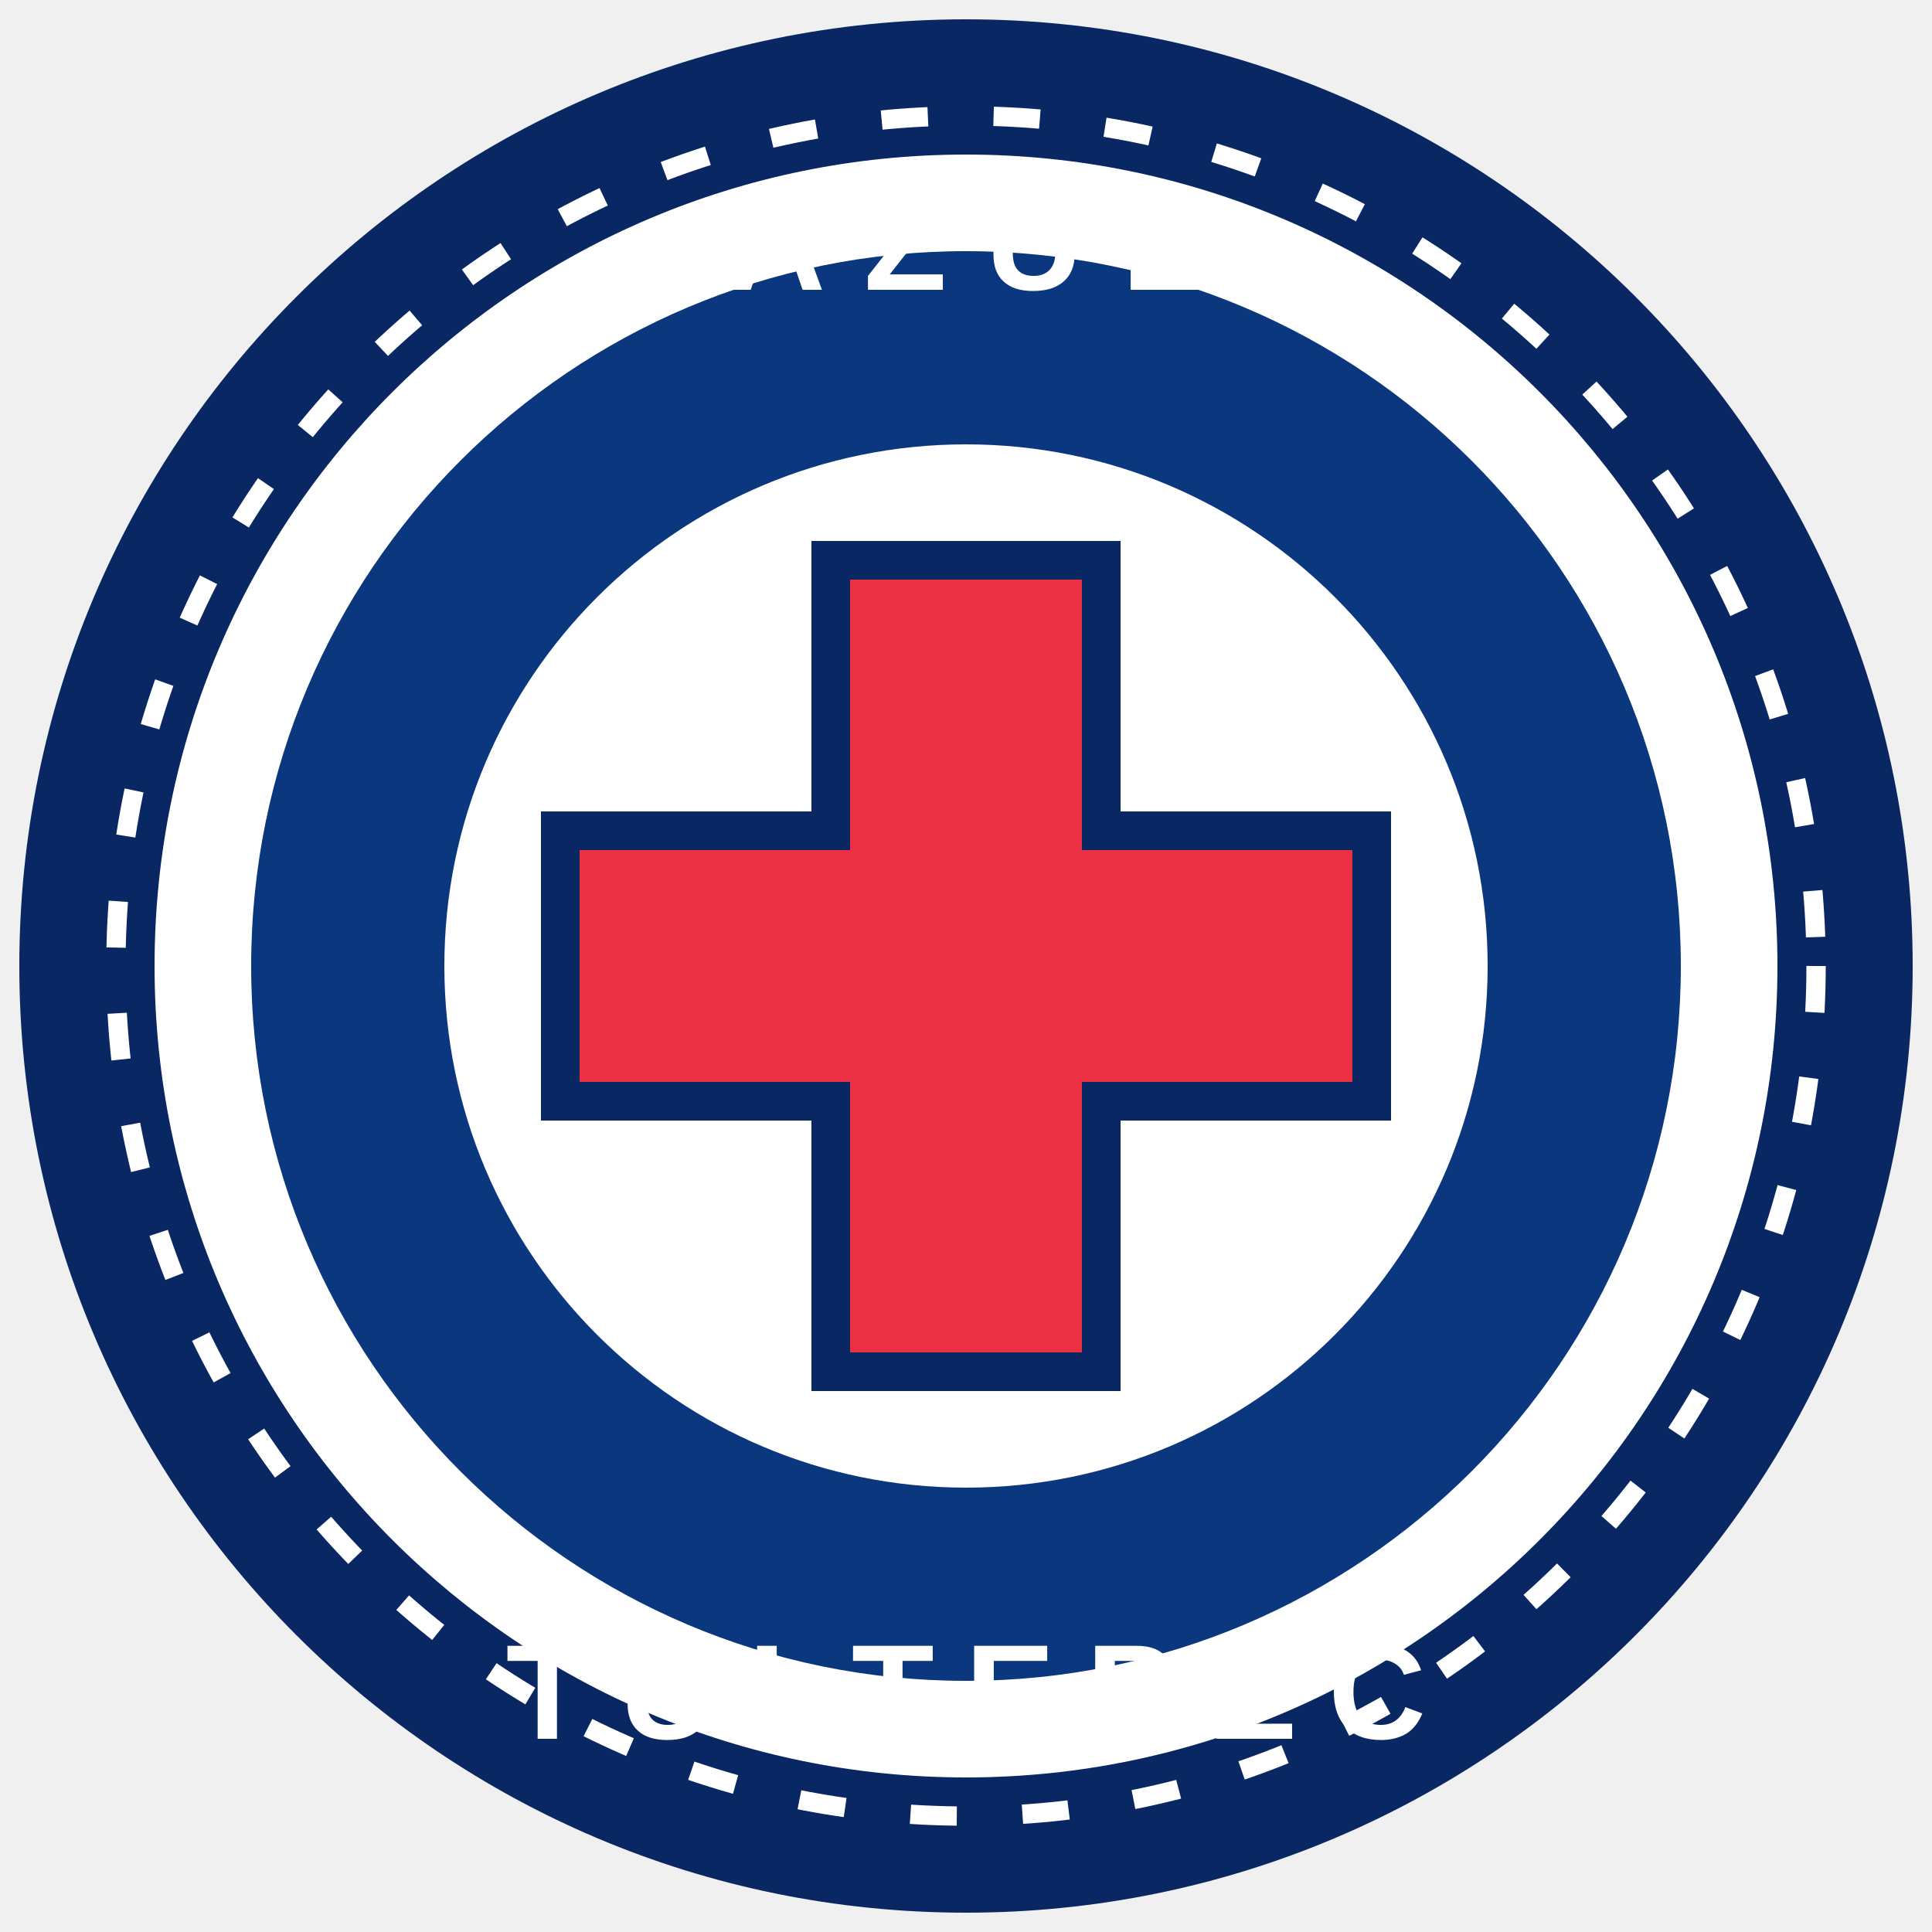
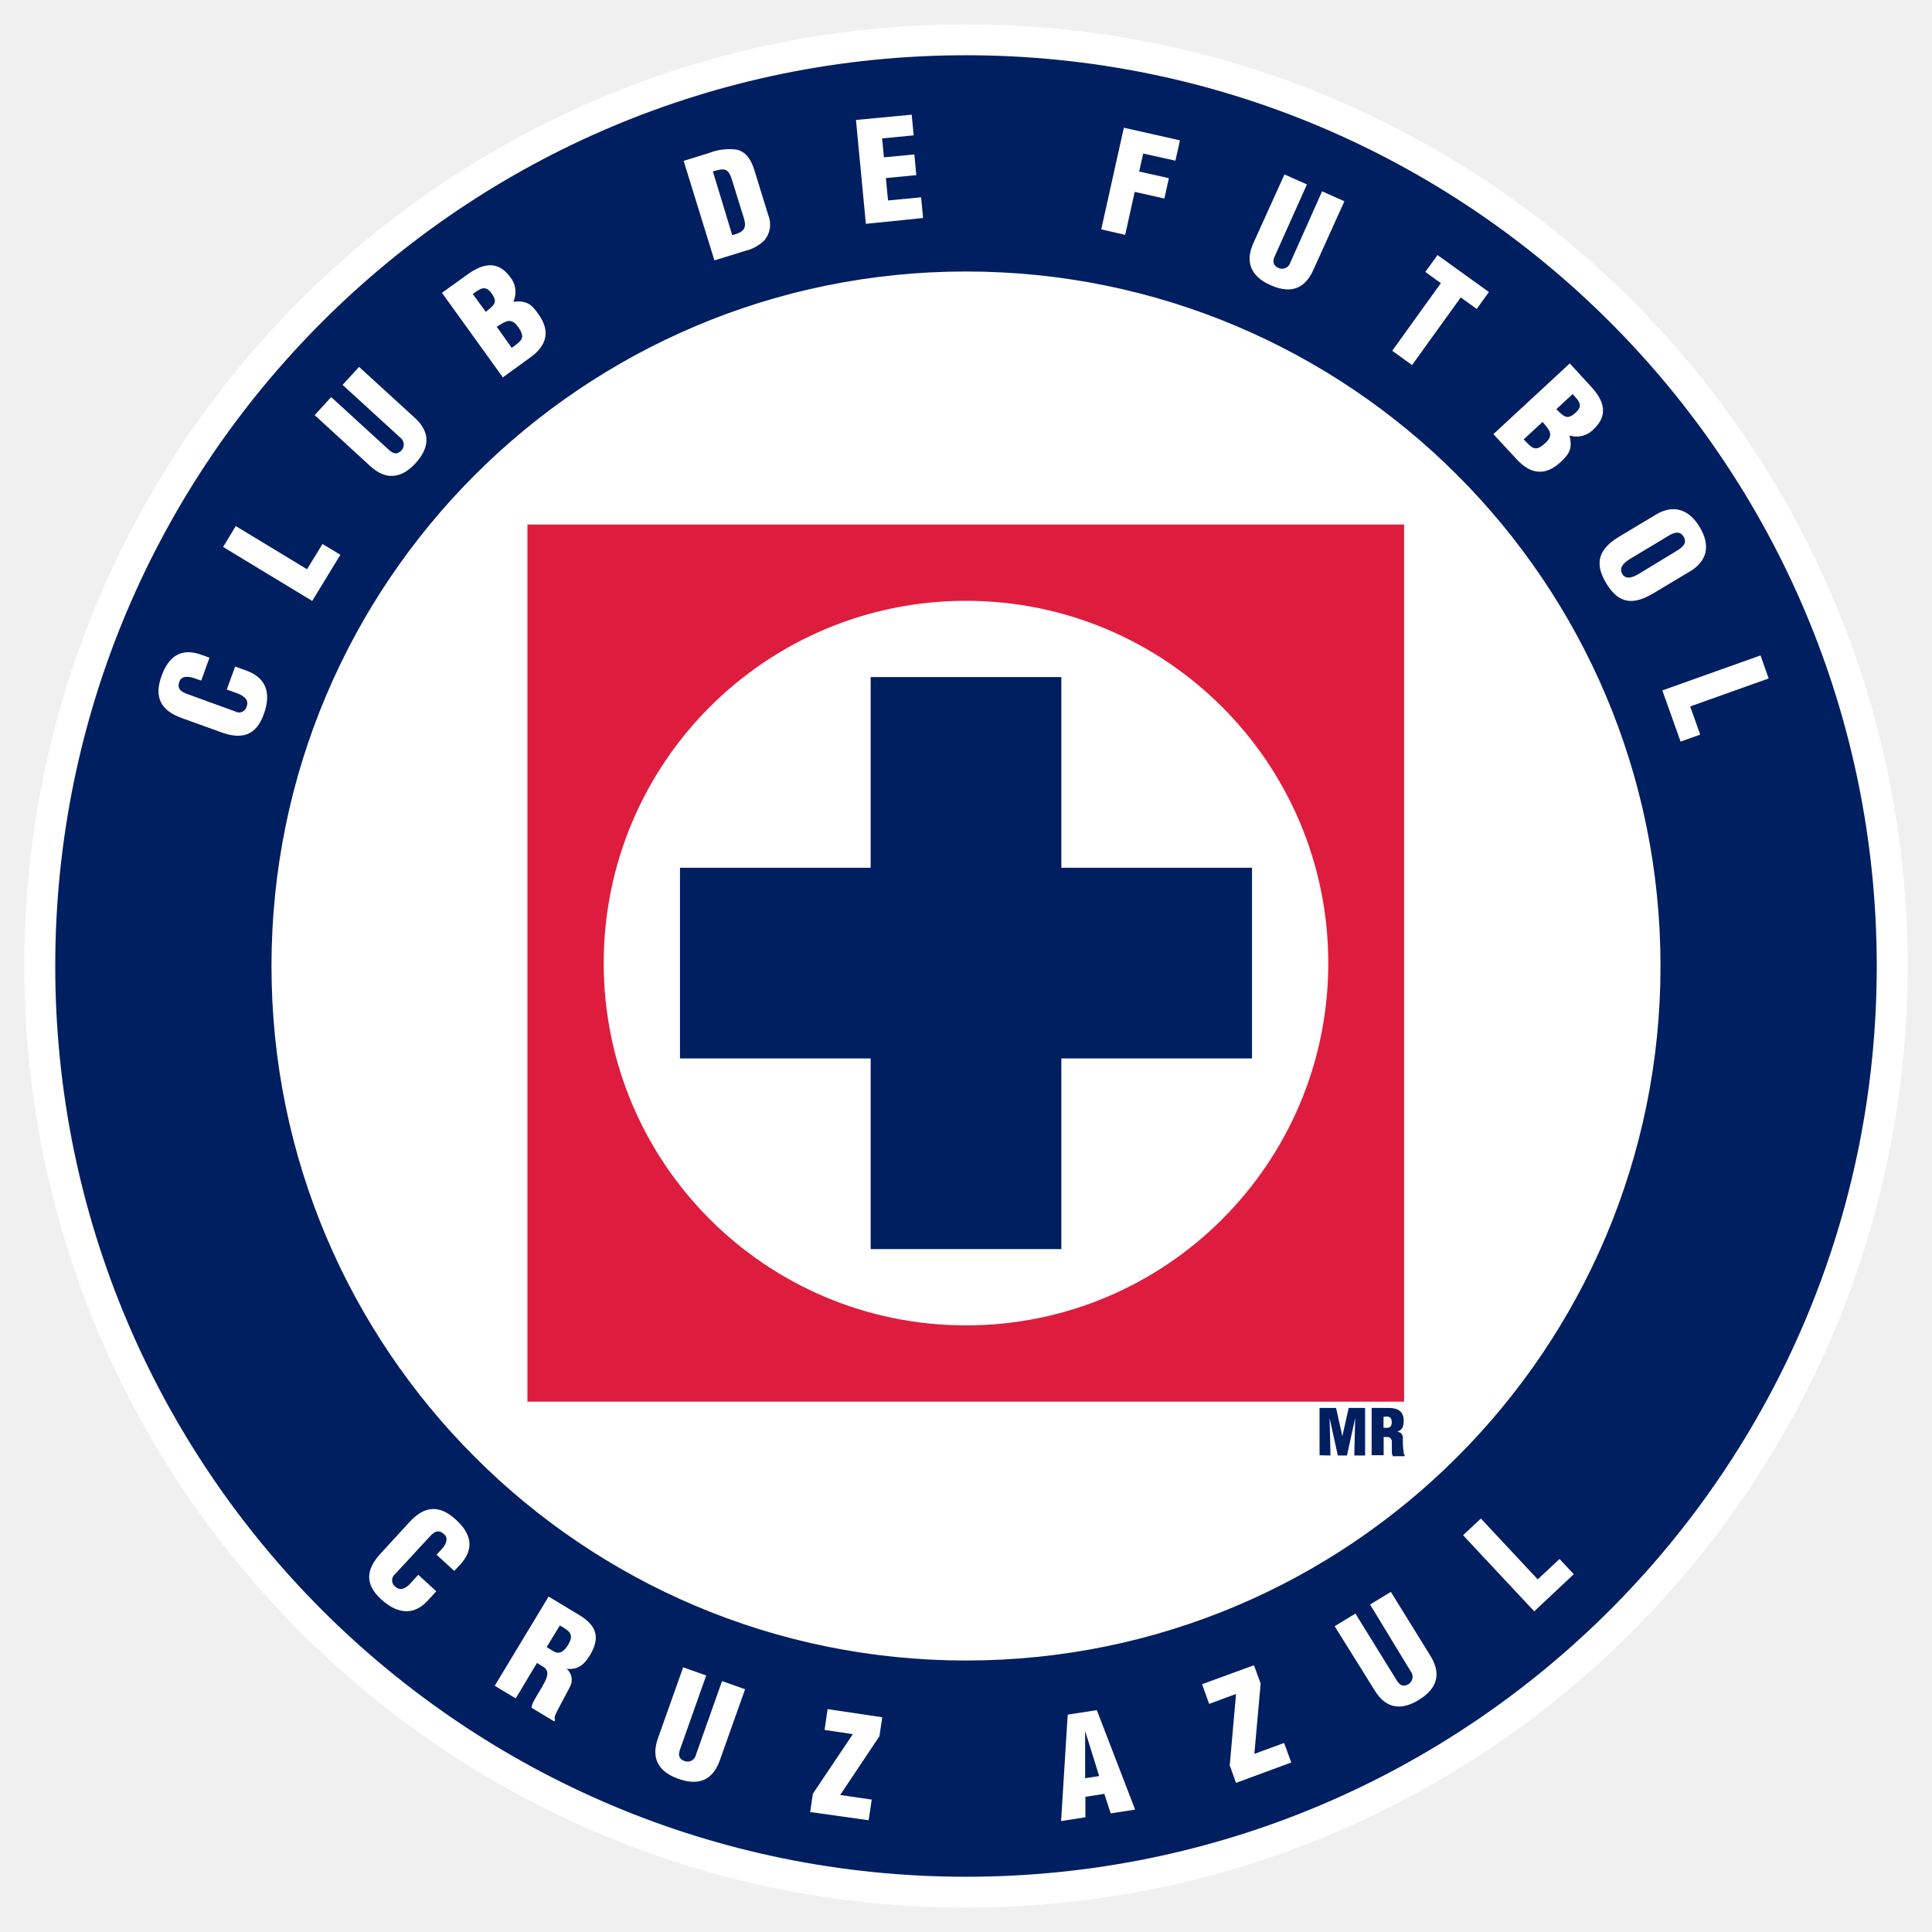
- <svg xmlns="http://www.w3.org/2000/svg" viewBox="0 0 100 100" role="img" aria-label="Emblema conceptual de academia">
-   <circle cx="50" cy="50" r="49" fill="#092763" />
-   <circle cx="50" cy="50" r="42" fill="#fff" />
-   <circle cx="50" cy="50" r="37" fill="#0a377e" />
-   <circle cx="50" cy="50" r="27" fill="#fff" />
-   <path d="M43 29H57V43H71V57H57V71H43V57H29V43H43Z" fill="#ec3145" stroke="#092763" stroke-width="2" />
-   <circle cx="50" cy="50" r="44" fill="none" stroke="white" stroke-width="1" stroke-dasharray="2.4 3.4" />
-   <g fill="#fff" font-family="Arial,sans-serif" font-weight="bold" font-size="7" text-anchor="middle">
-     <text x="50" y="15" letter-spacing="2">AZUL</text>
-     <text x="50" y="90" letter-spacing="1.6">TULTEPEC</text>
-   </g>
+ <svg xmlns="http://www.w3.org/2000/svg" id="Layer_1" data-name="Layer 1" viewBox="0 0 306 306">
+   <defs>
+     <style>.cls-1{fill:#fff;}.cls-2{fill:#001f60;}.cls-3{fill:#de1d3e;}</style>
+   </defs>
+   <circle id="circle3" class="cls-1" cx="153" cy="153" r="149.14" />
+   <path id="path47" class="cls-2" d="M297.25,153A144.25,144.25,0,1,1,153,8.75,144.28,144.28,0,0,1,297.25,153ZM153,43A110,110,0,1,0,263,153,110,110,0,0,0,153,43Z" />
+   <path id="path5" class="cls-3" d="M222.46,222H83.54V83.08H222.39V222ZM153,95.16a57.38,57.38,0,1,0,57.38,57.38A57.4,57.4,0,0,0,153,95.16Z" />
+   <path id="polygon7" class="cls-2" d="M198.3,137.44H168.1v-30.2H137.9v30.2H107.7v30.2h30.2v30.2h30.2v-30.2h30.2Z" />
+   <path id="path9" class="cls-2" d="M209,230.49V223h2.61l1,4.48,1-4.48h2.6v7.53H214.5l.14-5.94-1.3,5.94h-1.45l-1.3-5.94.14,5.94Z" />
+   <path id="path11" class="cls-2" d="M219.13,230.49h-1.88V223H220c1.45,0,2.32.57,2.32,2,0,.87-.15,1.45-1,1.74.58.15.87.44.87,1a13.66,13.66,0,0,0,.15,2.47c0,.14.14.14.14.29v.14h-1.88c0-.14-.15-.29-.15-.43v-1.74a.78.78,0,0,0-.58-.87h-.72v2.9Zm0-4.35h.58c.58,0,.72-.43.72-.87,0-.87-.43-1-1.3-.87Z" />
+   <path class="cls-1" d="M69.14,246.24l.72-.78c1-1,1.07-1.92.54-2.41-.88-.83-1.54-.54-2.27.25l-5.54,6a1.26,1.26,0,0,0,0,2c1,.89,2,0,2.66-.78l1-1.1,2.85,2.62-1.37,1.49c-1.92,2.09-4.46,2.44-7.38-.24-2.62-2.41-2.36-4.74-.08-7.22l4.59-5c2.43-2.64,4.77-2.75,7.38-.35,2.43,2.23,2.93,4.61.65,7.09l-.94,1Z" />
+   <path class="cls-1" d="M81.68,269l-3.32-2,8.53-14.13,4.84,2.92c2.72,1.63,3.41,3.54,1.72,6.35-.91,1.51-1.91,2.37-3.7,2.17l0,0a2.29,2.29,0,0,1,.54,2.82c-.59,1.19-2,3.63-2.39,4.65a1.42,1.42,0,0,0,0,.68l-.11.19-3.62-2.18a3.31,3.31,0,0,1,.3-.92c.69-1.28,1.47-2.41,1.9-3.33s.51-1.65-.23-2.17l-1.09-.66Zm4.9-8.12,1.13.68c1,.58,1.72-.17,2.25-1,1-1.67.36-2.17-1.29-3.11Z" />
+   <path class="cls-1" d="M108.2,264.08l3.65,1.29-4.15,11.74c-.27.75-.27,1.47.77,1.84a1.37,1.37,0,0,0,1.77-1.06l4.12-11.63,3.65,1.29-4,11.26c-.94,2.64-2.84,4.25-6.57,2.93-3.09-1.09-4.37-3.2-3.24-6.4Z" />
+   <path class="cls-1" d="M131.08,270.7l8.66,1.29-.45,3-6.22,9.31,5,.73-.49,3.27L128.32,287l.43-2.91,6.33-9.43L130.6,274Z" />
+   <path class="cls-1" d="M168.06,288.43l1.05-16.86,4.61-.71,6.07,15.76-3.88.59-1-3.09-3,.47,0,3.24Zm3.81-14.26h0l0,7.47,2.22-.34Z" />
+   <path class="cls-1" d="M190.39,266.75l8.22-3,1.06,2.89-1,11.15,4.71-1.73,1.14,3.09-8.75,3.23-1-2.77,1-11.31-4.26,1.57Z" />
+   <path class="cls-1" d="M211.39,257.57l3.29-2,6.55,10.59c.41.67,1,1.13,1.91.55a1.38,1.38,0,0,0,.29-2L217,254.13l3.29-2,6.28,10.15c1.47,2.38,1.53,4.87-1.83,6.95-2.79,1.73-5.24,1.41-7-1.48Z" />
+   <path class="cls-1" d="M243,255.21l-11.27-12.05,2.82-2.65,9,9.64,3.46-3.23,2.25,2.41Z" />
+   <path class="cls-1" d="M31.87,107.8l-1-.35c-1.33-.48-2.18-.25-2.43.43-.43,1.13.1,1.62,1.11,2l7.67,2.79a1.25,1.25,0,0,0,1.86-.8c.44-1.24-.8-1.81-1.75-2.15l-1.41-.51,1.32-3.64,1.9.69c2.67,1,4,3.17,2.63,6.89-1.21,3.35-3.46,4-6.63,2.87l-6.37-2.3c-3.37-1.22-4.38-3.34-3.18-6.67,1.12-3.11,3.12-4.49,6.28-3.35l1.31.47Z" />
+   <path class="cls-1" d="M49.45,95.18,35.34,86.63l2-3.31,11.29,6.84,2.45-4,2.83,1.71Z" />
+   <path class="cls-1" d="M49.84,65.75l2.61-2.86,9.19,8.4c.59.54,1.25.82,2,0a1.38,1.38,0,0,0-.27-2l-9.11-8.33,2.61-2.85,8.82,8.06c2.06,1.88,2.8,4.26.13,7.19-2.21,2.42-4.65,2.77-7.15.49Z" />
+   <path class="cls-1" d="M79.64,59.77,70,46.38l4.07-2.93c2.37-1.7,4.78-2.27,6.72.42a3.69,3.69,0,0,1,.51,3.92l0,0c2-.21,2.84.29,4,2,1.95,2.71,1.25,5-1.3,6.82Zm-2.7-10.38c1.31-1.08,2-1.45.87-3-1-1.32-1.82-.61-2.93.18Zm4.11,5.71c1.55-1.16,2.28-1.53,1-3.34-1.12-1.55-2-.87-3.37,0Z" />
+   <path class="cls-1" d="M113.15,41.24l-4.87-15.76,4-1.24a9,9,0,0,1,4.38-.55c1.69.4,2.4,1.86,2.86,3.38l2.16,7a3.92,3.92,0,0,1-.52,3.89,6.21,6.21,0,0,1-3.05,1.75Zm2.82-4c2.53-.6,2.24-1.61,1.53-3.69l-1.59-5.15c-.59-1.84-1.23-1.76-3-1.25Z" />
+   <path class="cls-1" d="M137.14,35.45,135.57,19l8.83-.84.31,3.28-5,.48.29,3,4.82-.46.31,3.28-4.82.46.34,3.55,5.24-.5.31,3.28Z" />
+   <path class="cls-1" d="M174.42,36.33,178,20.23l8.89,2-.72,3.22-5.11-1.13-.63,2.85,4.7,1.05-.71,3.22-4.7-1.05-1.51,6.81Z" />
+   <path class="cls-1" d="M203.44,27.63,207,29.21l-5.09,11.36c-.33.72-.39,1.44.62,1.89a1.38,1.38,0,0,0,1.85-.9L209.4,30.3l3.53,1.58L208,42.78c-1.14,2.55-3.17,4-6.78,2.38-3-1.34-4.09-3.55-2.71-6.64Z" />
+   <path class="cls-1" d="M227.68,40.4l8.14,5.85-1.93,2.68-2.53-1.82-7.71,10.71-3.14-2.26,7.7-10.71-2.46-1.78Z" />
+   <path class="cls-1" d="M236.53,68.76l12.1-11.2L252,61.24c2,2.15,2.84,4.47.41,6.73a3.68,3.68,0,0,1-3.82,1l0,0c.46,2,.07,2.85-1.44,4.24-2.45,2.27-4.78,1.86-6.92-.45Zm4.8.83c1.35,1.39,1.81,2.08,3.44.57,1.4-1.3.62-2.08-.45-3.33Zm5.17-4.78c1.23,1.17,1.69,1.82,3.12.49,1.2-1.1.39-1.88-.54-2.88Z" />
+   <path class="cls-1" d="M261.92,93.94c-3.18,1.91-5.51,1.79-7.52-1.56s-1.06-5.52,2.13-7.43l5.75-3.45c2.72-1.63,5.2-.91,6.94,2s1.17,5.38-1.55,7Zm3.54-6.63c.87-.52,1.86-1.22,1.2-2.31s-1.75-.57-2.62,0l-5.8,3.48c-.81.49-1.94,1.35-1.3,2.42s1.9.43,2.71-.06Z" />
+   <path class="cls-1" d="M263.29,109.35l15.55-5.54,1.29,3.65-12.43,4.43,1.59,4.46-3.11,1.11Z" />
</svg>
